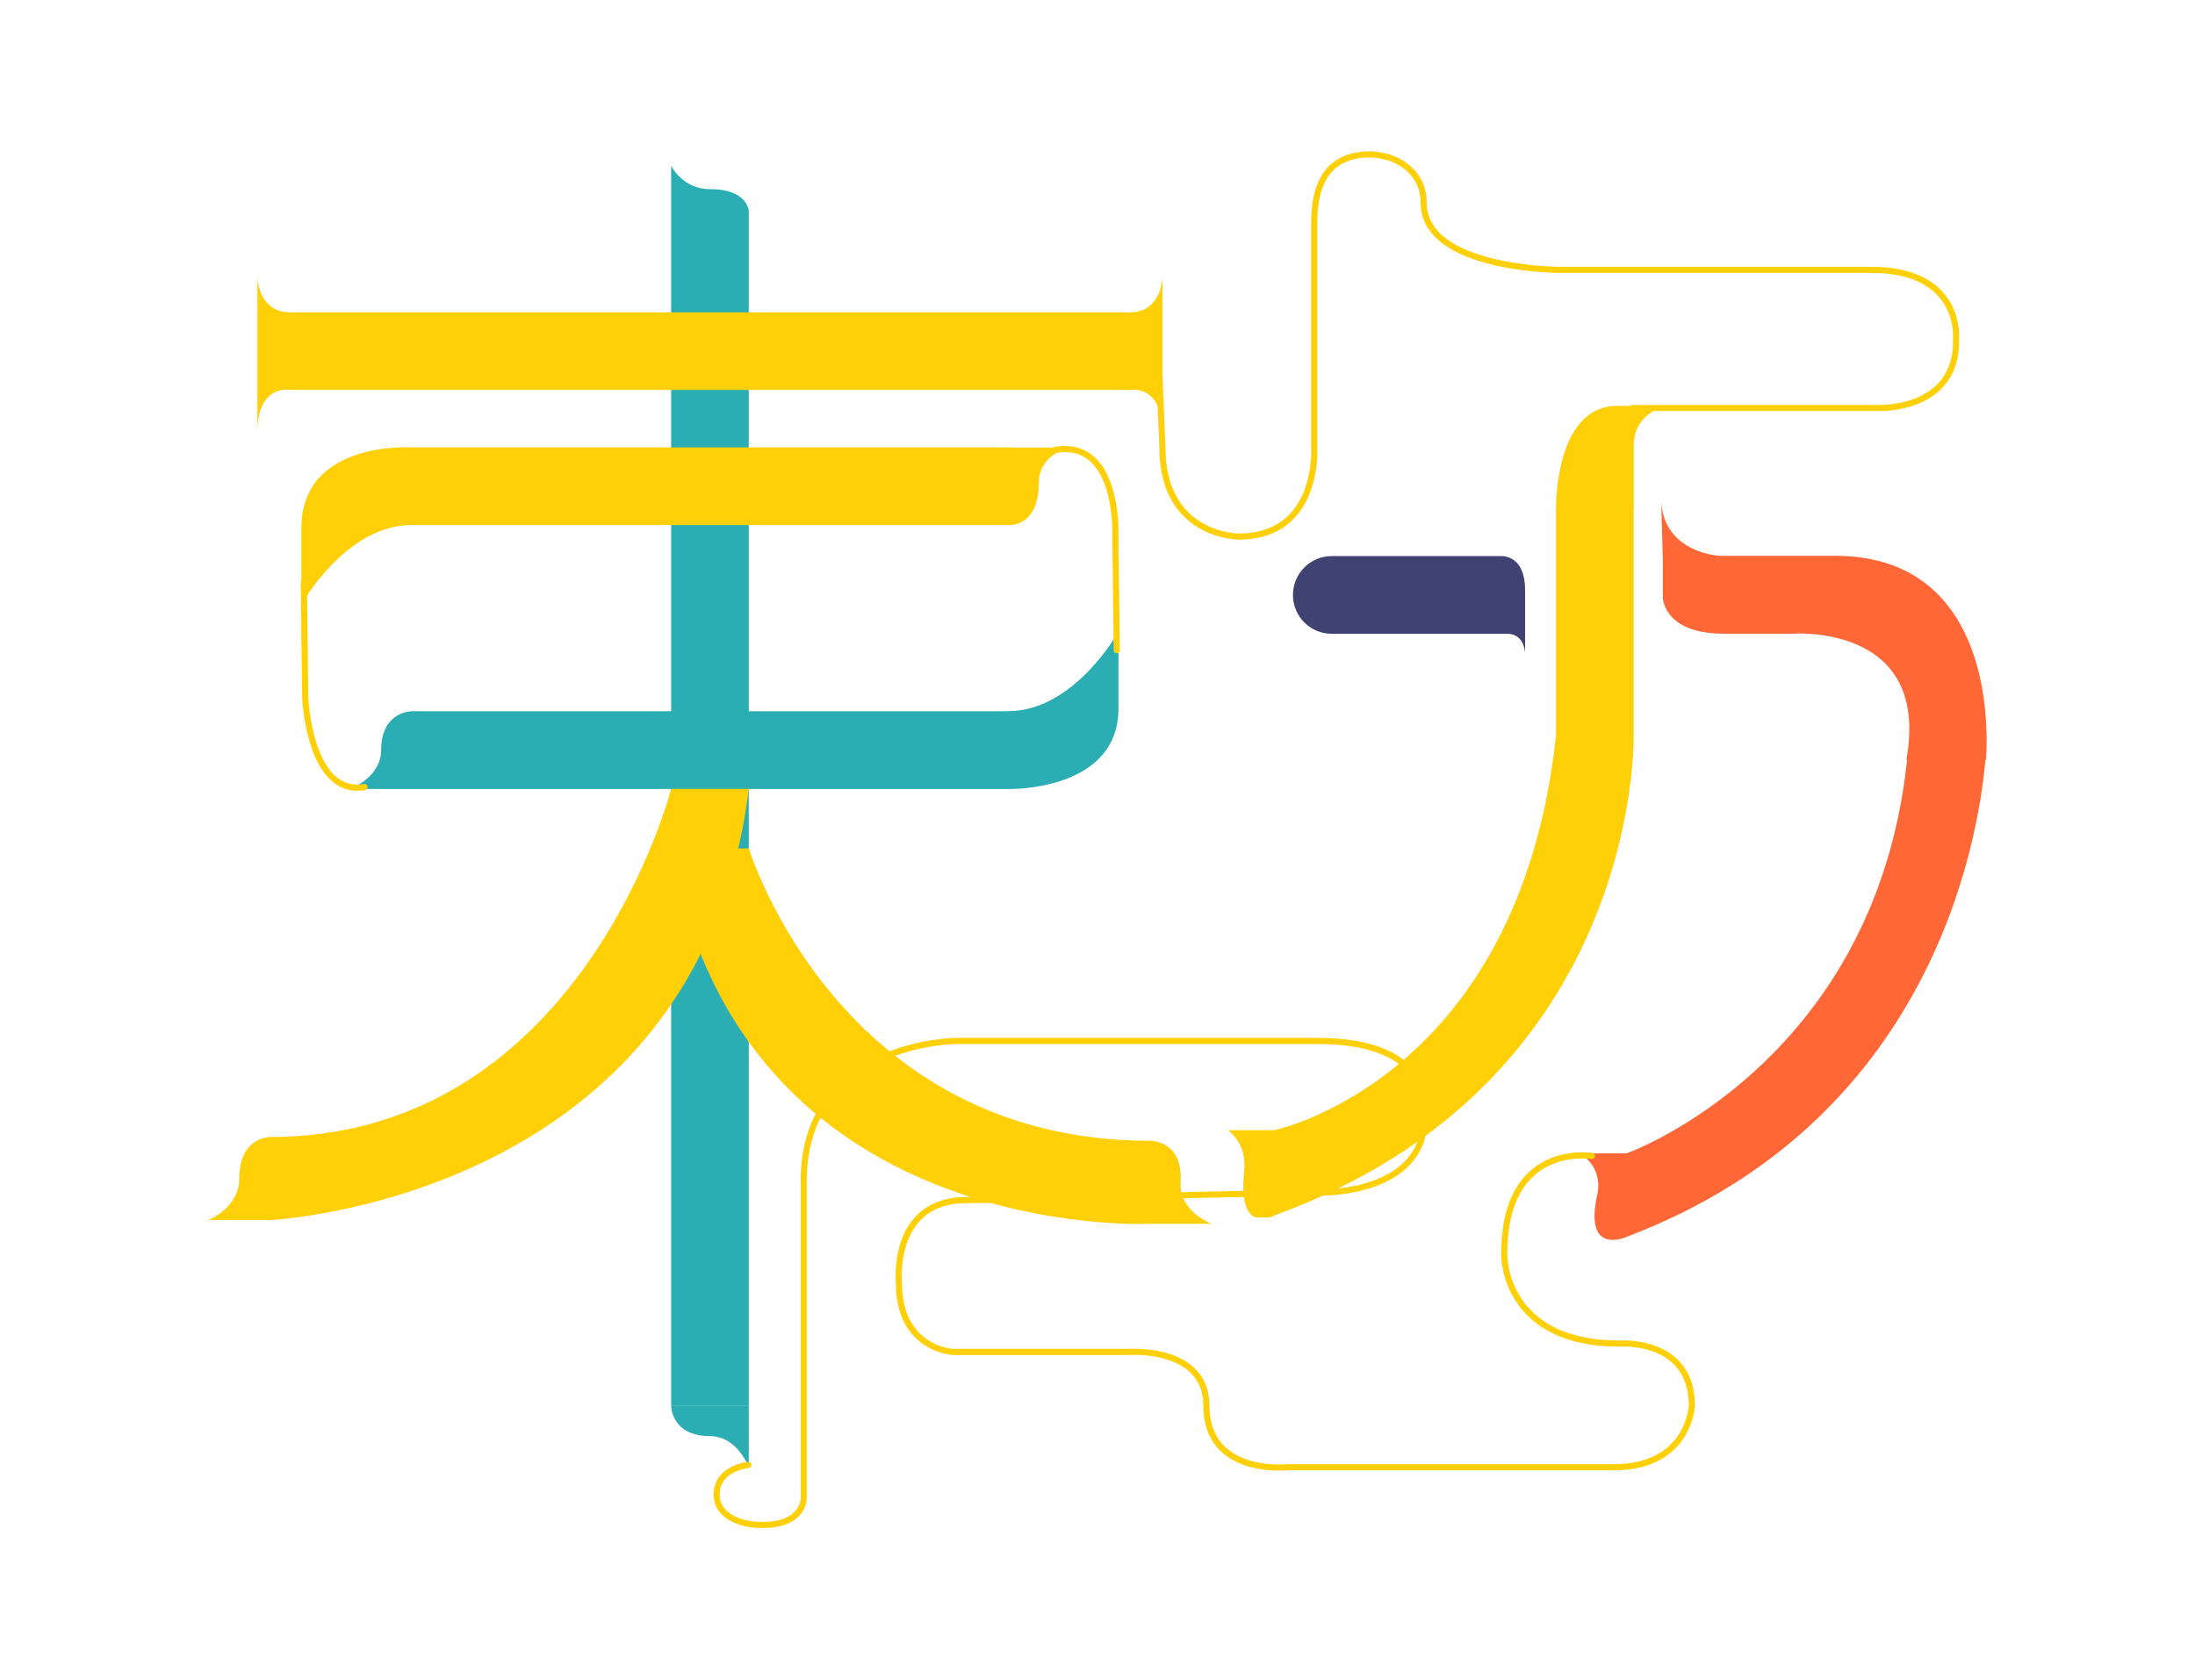
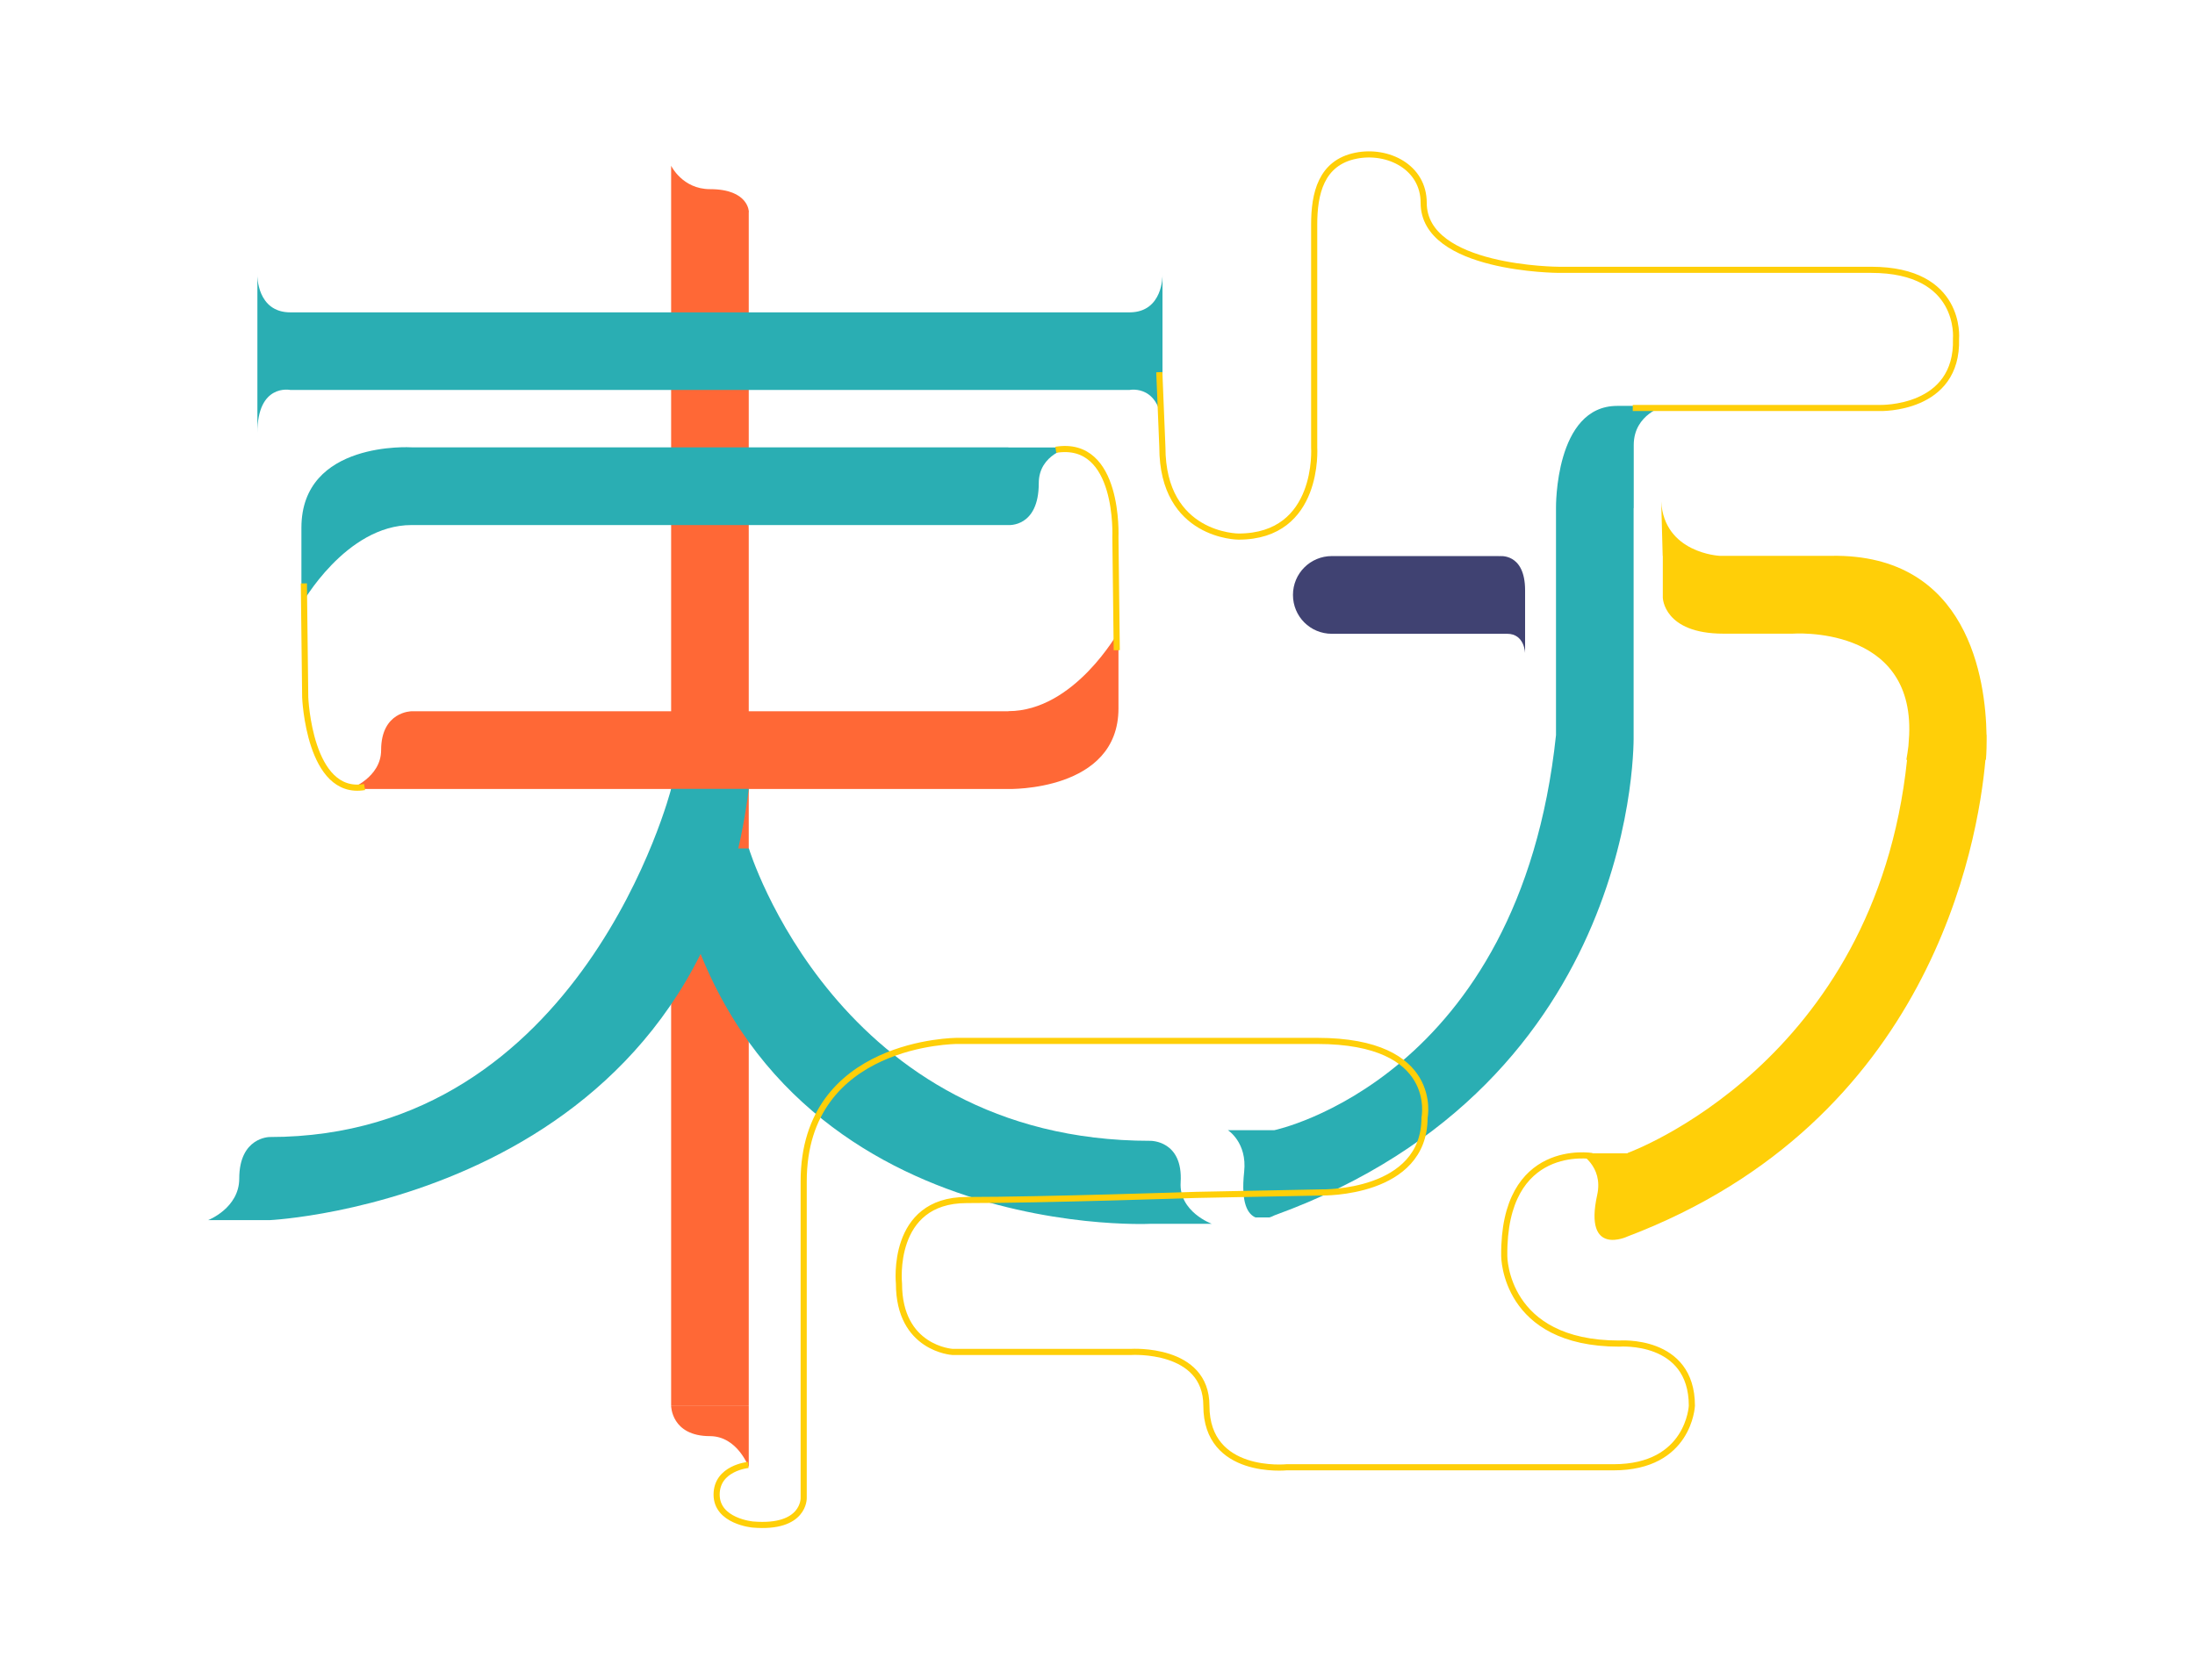
<svg xmlns="http://www.w3.org/2000/svg" id="_레이어_9" data-name="레이어 9" viewBox="0 0 179 137">
  <defs>
    <style>
-       .stroke-width {
+     .stroke-width {
        stroke-width: .5px;
      }

      .stroke-linecap{
        stroke-linecap: round;
      }

      .stroke-color-1 {
-         stroke: #ff6836;
+         stroke: #ffcf08;
      }

      .stroke-color-2 {
-         stroke: #2aaeb3;
+         stroke: #ff6836;
      }

      .stroke-color-3 {
        stroke: #404272;
      }

      .stroke-color-4 {
-         stroke: #ffcf08;
+         stroke: #2aaeb3;
      }
    </style>
    <linearGradient id="color-1" gradientTransform="rotate(90)">
-       <stop offset="0%" stop-color="#ff6836" />
-       <stop offset="100%" stop-color="#ff6836" />
+       <stop offset="0%" stop-color="#ffcf08" />
+       <stop offset="100%" stop-color="#ffcf08" />
      <stop offset="100%" stop-color="white" />
    </linearGradient>
    <linearGradient id="color-2" gradientTransform="rotate(90)">
-       <stop offset="0%" stop-color="#2aaeb3" />
-       <stop offset="100%" stop-color="#2aaeb3" />
+       <stop offset="0%" stop-color="#ff6836" />
+       <stop offset="100%" stop-color="#ff6836" />
      <stop offset="100%" stop-color="white" />
    </linearGradient>
    <linearGradient id="color-3" gradientTransform="rotate(90)">
      <stop offset="0%" stop-color="#404272" />
      <stop offset="100%" stop-color="#404272" />
      <stop offset="100%" stop-color="white" />
    </linearGradient>
    <linearGradient id="color-4" gradientTransform="rotate(90)">
-       <stop offset="0%" stop-color="#ffcf08" />
-       <stop offset="100%" stop-color="#ffcf08" />
+       <stop offset="0%" stop-color="#2aaeb3" />
+       <stop offset="100%" stop-color="#2aaeb3" />
      <stop offset="100%" stop-color="white" />
    </linearGradient>
  </defs>
  <path class="color-3" d="m122.25,45.36h-13.64c-1.75,0-3.17,1.41-3.17,3.17s1.41,3.17,3.17,3.17h14.3c1.43,0,1.46,1.59,1.46,1.59v-5.13c0-3.12-2.13-2.79-2.13-2.79Z" fill="url(#color-3)" />
  <path class="color-1" d="m135.6,45.35v3.4s.05,2.94,4.95,2.94h5.62s9.91-.76,9.52,8.27c-.02.3-.04.6-.06.89-.04.36-.1.74-.17,1.13h.06c-2.6,24.82-22.79,32.07-22.79,32.07v.03h-3.91s1.95,1.03,1.43,3.39c-1.13,5.12,2.48,3.39,2.48,3.39,24.68-9.38,28.57-32,29.18-38.88h.04s.06-.63.06-1.66c0-.24,0-.37,0-.37h-.01c-.07-4.47-1.45-14.78-12.65-14.61h-9.12s-4.52-.21-4.76-4.43v-.34c0,.11,0,.23,0,.34l.12,4.43h0Z" fill="url(#color-1)" />
-   <path class="color-2" d="m61.07,17.29s0-1.86-3.17-1.86c-2.25,0-3.17-1.91-3.17-1.91v101.14h6.33V17.29h0,0Zm-3.17,99.86c-3.17,0-3.17-2.48-3.17-2.48h6.33v5.02s-.91-2.54-3.17-2.54Z" fill="url(#color-2)" />
-   <path class="color-2" d="m82.23,58.02h-48.67s-2.48.01-2.48,3.17c0,2.25-2.54,3.17-2.54,3.17h53.69s8.98.23,8.98-6.57v-6.26s-3.6,6.48-8.98,6.48h0Z" fill="url(#color-2)" />
-   <path class="color-4" d="m133.23,41.44v-5.14c0-2.55,2.53-3.19,2.53-3.19h-3.88c-5.09,0-4.99,8.27-4.99,8.33v18.53c-2.97,28.05-22.96,32.22-22.96,32.22h-3.8s1.59,1,1.33,3.4c-.56,5.14,2.31,3.64,2.47,3.55,30-10.88,29.29-39.17,29.29-39.17v-18.52h0Z" fill="url(#color-4)" />
-   <path class="color-4" d="m54.73,64.35s-7.24,28.4-32.74,28.4c0,0-2.48,0-2.48,3.39,0,2.41-2.54,3.39-2.54,3.39h5.02s34.94-1.64,39.07-35.18h-6.33Z" fill="url(#color-4)" />
-   <path class="color-4" d="m98.82,99.83s-2.69-.98-2.54-3.38c.21-3.45-2.48-3.39-2.48-3.39-25.49,0-32.73-23.85-32.73-23.85h-6.33c5.52,32.31,39.07,30.62,39.07,30.62h5.01Z" fill="url(#color-4)" />
-   <path class="color-4" d="m82.23,36.49h-48.67s-8.98-.57-8.98,6.56v6.26s3.6-6.48,8.98-6.48h48.67s2.48.21,2.48-3.41c0-2.41,2.54-2.92,2.54-2.92h-5.02Z" fill="url(#color-4)" />
-   <path class="color-4" d="m92.12,25.48H23.68c-2.74,0-2.69-3.03-2.69-3.03v12.85c0-4.02,2.65-3.5,2.69-3.49h68.43s2.69-.55,2.69,3.5v-12.86s.05,3.02-2.68,3.03Z" fill="url(#color-4)" />
-   <path class="stroke-width stroke-linecap stroke-color-4" d="m24.78,47.59l.11,9.3s.32,8.09,4.84,7.31" fill="none" />
-   <path class="stroke-width stroke-linecap stroke-color-4" d="m91.07,53.04l-.11-9.22s.37-7.97-4.86-7.13" fill="none" />
-   <path class="stroke-width stroke-linecap stroke-color-4" d="m133.15,33.28h20.17s6.37.18,6.19-5.65c0,0,.53-5.62-6.92-5.62h-25.48s-11.01-.03-11.01-5.47c0-2.91-2.92-4.36-5.52-3.84-2.86.57-3.41,3.11-3.41,5.62v18.17s.49,7.28-6.17,7.28c0,0-6.21,0-6.21-7.3l-.25-6.11" fill="none" />
-   <path class="stroke-width stroke-linecap stroke-color-4" d="m129.82,94.3s-7.25-1.22-7.15,8.16c0,0-.01,7.14,9.37,7.14,0,0,5.93-.47,5.93,5.07,0,0-.22,5.02-6.38,5.02h-26.67s-6.54.67-6.54-5.02c0-4.78-6.14-4.39-6.14-4.39h-14.57s-4.36-.26-4.36-5.58c0,0-.72-6.81,5.52-6.81s18.74-.42,18.74-.42l10.25-.2s8.35.17,8.35-6.1c0,0,1.29-6.26-8.75-6.26h-29.38s-12.5,0-12.5,11.46v25.82s.09,2.53-4.15,2.17c0,0-2.95-.26-2.95-2.44s2.58-2.42,2.58-2.42" fill="none" />
+   <path class="color-4" d="m61.07,17.29s0-1.86-3.17-1.86c-2.25,0-3.17-1.91-3.17-1.91v101.14h6.33V17.29h0,0Zm-3.17,99.86c-3.17,0-3.17-2.48-3.17-2.48h6.33v5.02s-.91-2.54-3.17-2.54Z" fill="url(#color-2)" />
+   <path class="color-4" d="m82.23,58.02h-48.67s-2.48.01-2.48,3.17c0,2.25-2.54,3.17-2.54,3.17h53.69s8.98.23,8.98-6.57v-6.26s-3.6,6.48-8.98,6.48h0Z" fill="url(#color-2)" />
+   <path class="color-1" d="m133.23,41.44v-5.14c0-2.55,2.53-3.19,2.53-3.19h-3.88c-5.09,0-4.99,8.27-4.99,8.33v18.53c-2.97,28.05-22.96,32.22-22.96,32.22h-3.8s1.59,1,1.33,3.4c-.56,5.14,2.31,3.64,2.47,3.55,30-10.88,29.29-39.17,29.29-39.17v-18.52h0Z" fill="url(#color-4)" />
+   <path class="color-1" d="m54.73,64.35s-7.24,28.4-32.74,28.4c0,0-2.48,0-2.48,3.39,0,2.41-2.54,3.39-2.54,3.39h5.02s34.94-1.64,39.07-35.18h-6.33Z" fill="url(#color-4)" />
+   <path class="color-1" d="m98.82,99.83s-2.69-.98-2.54-3.38c.21-3.45-2.48-3.39-2.48-3.39-25.49,0-32.73-23.85-32.73-23.85h-6.33c5.52,32.31,39.07,30.62,39.07,30.62h5.01Z" fill="url(#color-4)" />
+   <path class="color-1" d="m82.23,36.49h-48.67s-8.98-.57-8.98,6.56v6.26s3.6-6.48,8.98-6.48h48.67s2.48.21,2.48-3.41c0-2.41,2.54-2.92,2.54-2.92h-5.02Z" fill="url(#color-4)" />
+   <path class="color-1" d="m92.12,25.48H23.68c-2.74,0-2.69-3.03-2.69-3.03v12.85c0-4.02,2.65-3.5,2.69-3.49h68.43s2.69-.55,2.69,3.5v-12.86s.05,3.02-2.68,3.03Z" fill="url(#color-4)" />
+   <path class="stroke-width stroke-color-1" d="m24.78,47.59l.11,9.3s.32,8.09,4.84,7.31" fill="none" />
+   <path class="stroke-width stroke-color-1" d="m91.07,53.04l-.11-9.22s.37-7.97-4.86-7.13" fill="none" />
+   <path class="stroke-width stroke-color-1" d="m133.15,33.28h20.17s6.37.18,6.19-5.65c0,0,.53-5.62-6.92-5.62h-25.48s-11.01-.03-11.01-5.47c0-2.91-2.92-4.36-5.52-3.84-2.86.57-3.41,3.11-3.41,5.62v18.17s.49,7.28-6.17,7.28c0,0-6.21,0-6.21-7.3l-.25-6.11" fill="none" />
+   <path class="stroke-width stroke-color-1" d="m129.82,94.3s-7.25-1.22-7.15,8.16c0,0-.01,7.14,9.37,7.14,0,0,5.93-.47,5.93,5.07,0,0-.22,5.02-6.38,5.02h-26.67s-6.54.67-6.54-5.02c0-4.78-6.14-4.39-6.14-4.39h-14.57s-4.36-.26-4.36-5.58c0,0-.72-6.81,5.52-6.81s18.74-.42,18.74-.42l10.25-.2s8.35.17,8.35-6.1c0,0,1.29-6.26-8.75-6.26h-29.38s-12.5,0-12.5,11.46v25.82s.09,2.53-4.15,2.17c0,0-2.95-.26-2.95-2.44s2.58-2.42,2.58-2.42" fill="none" />
</svg>
